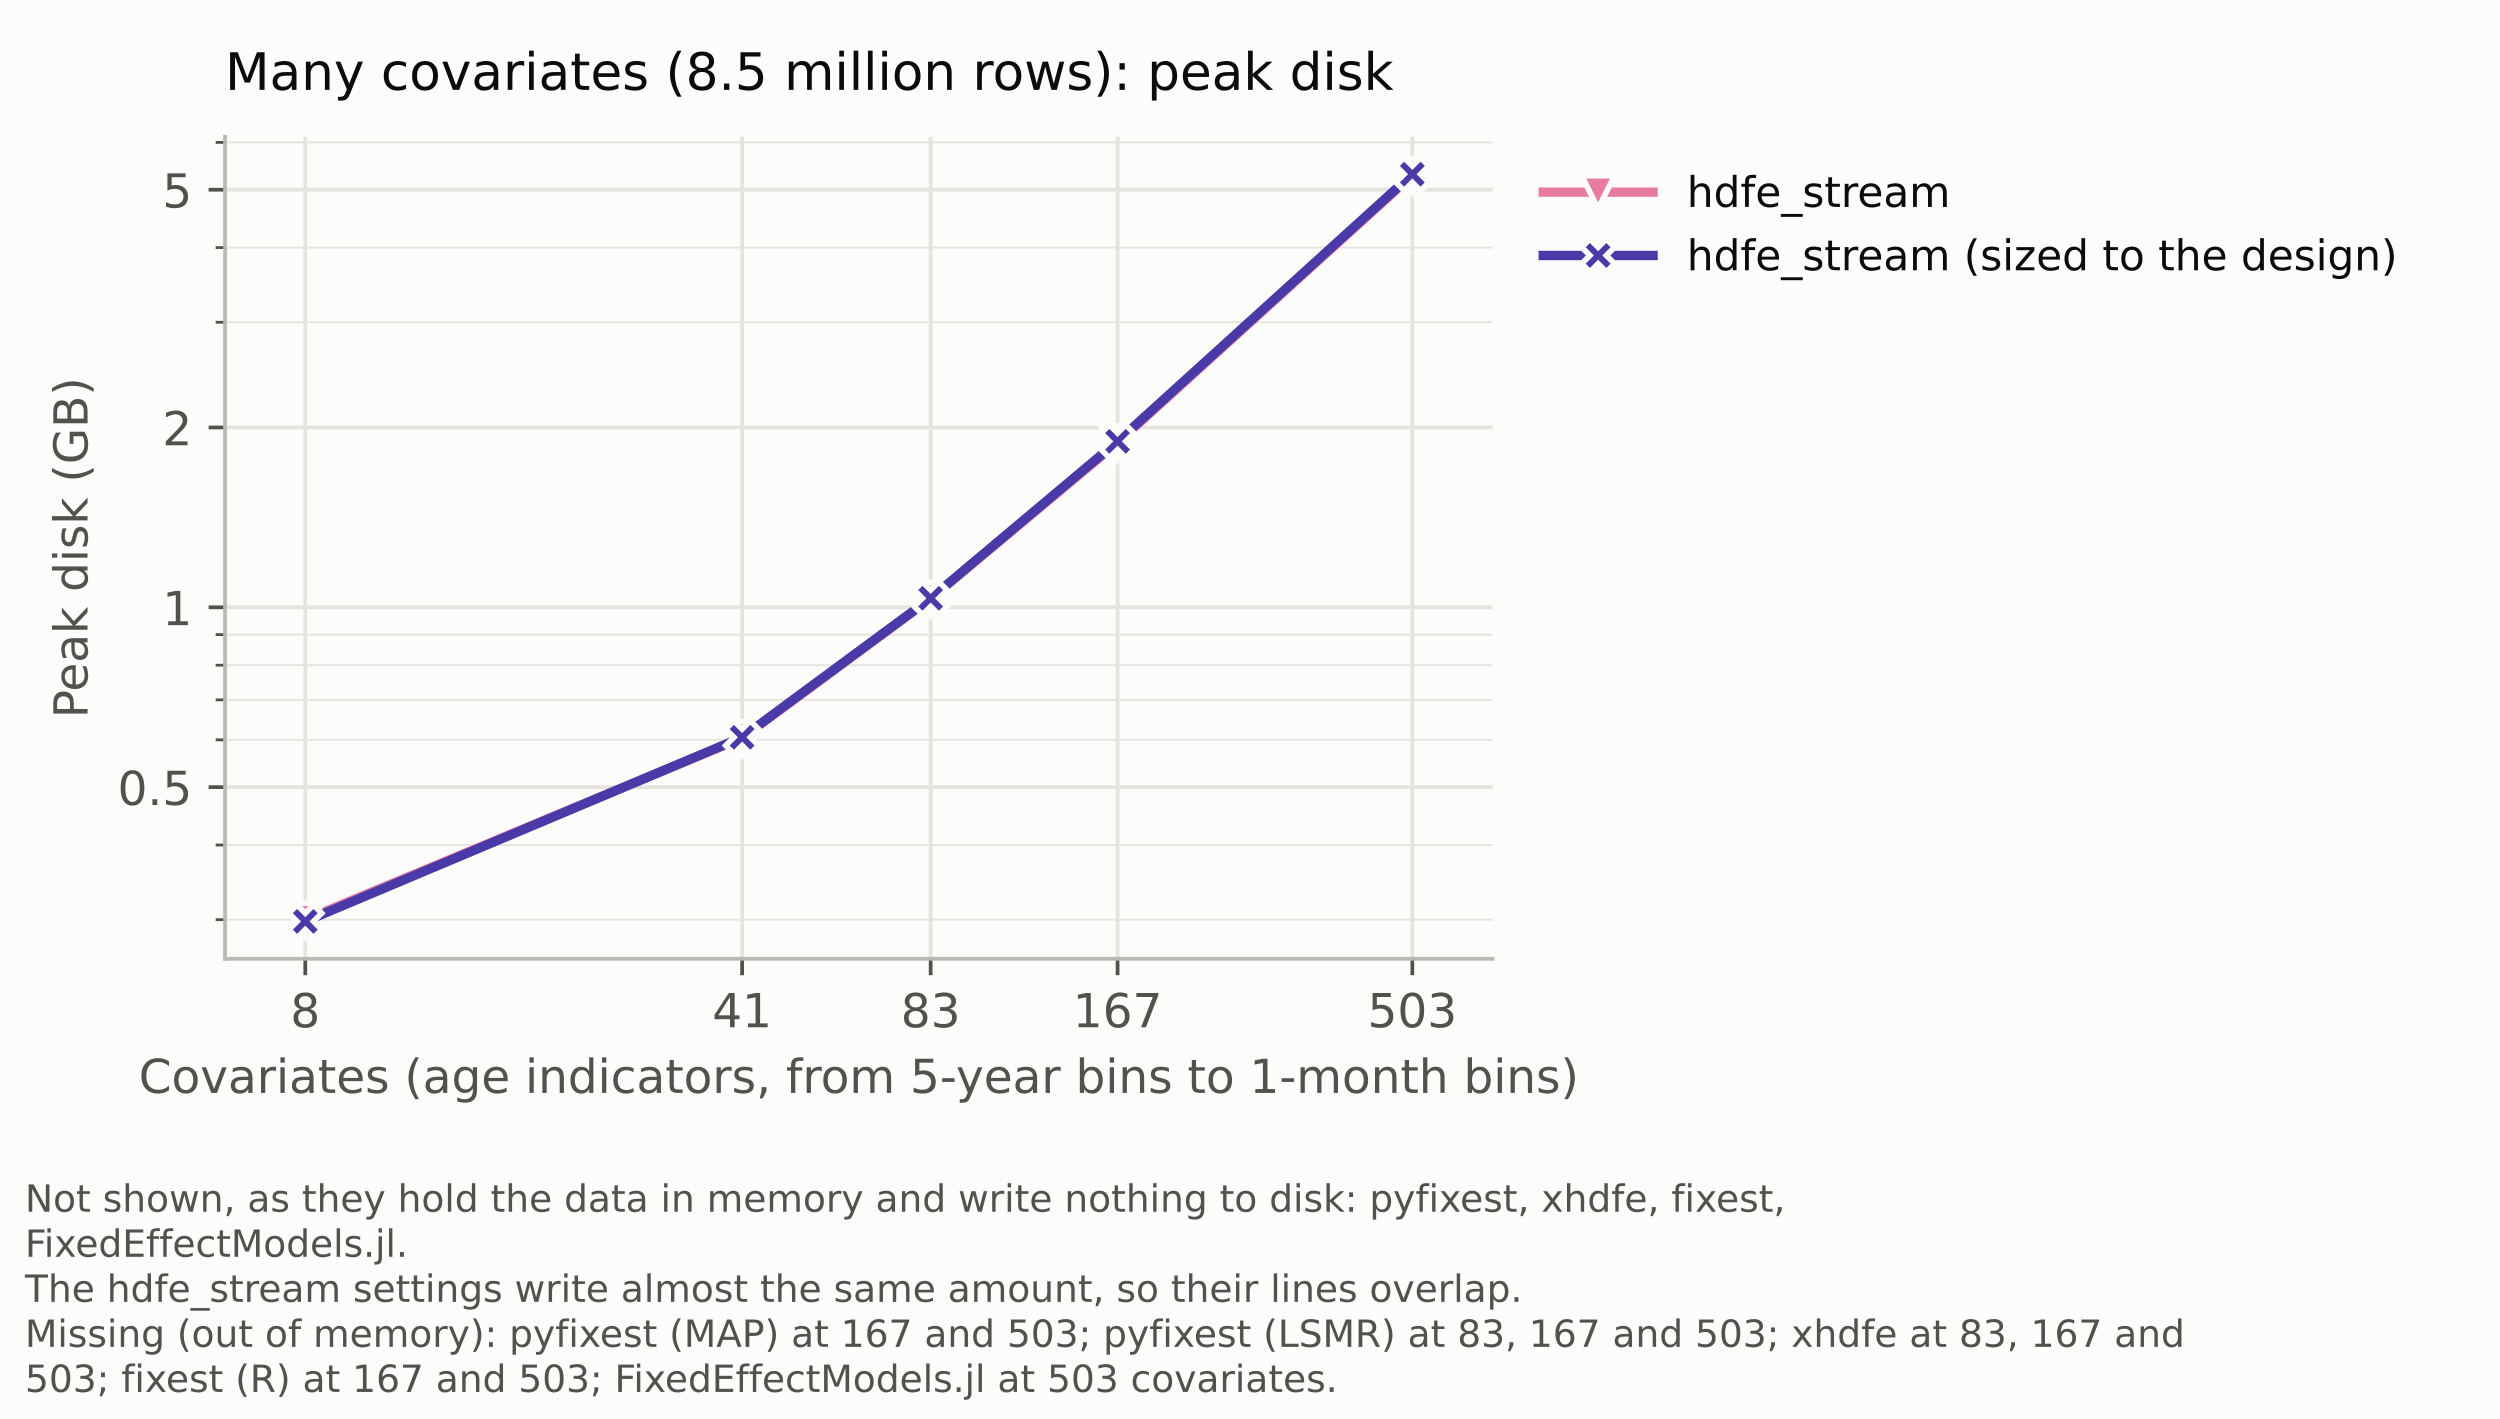
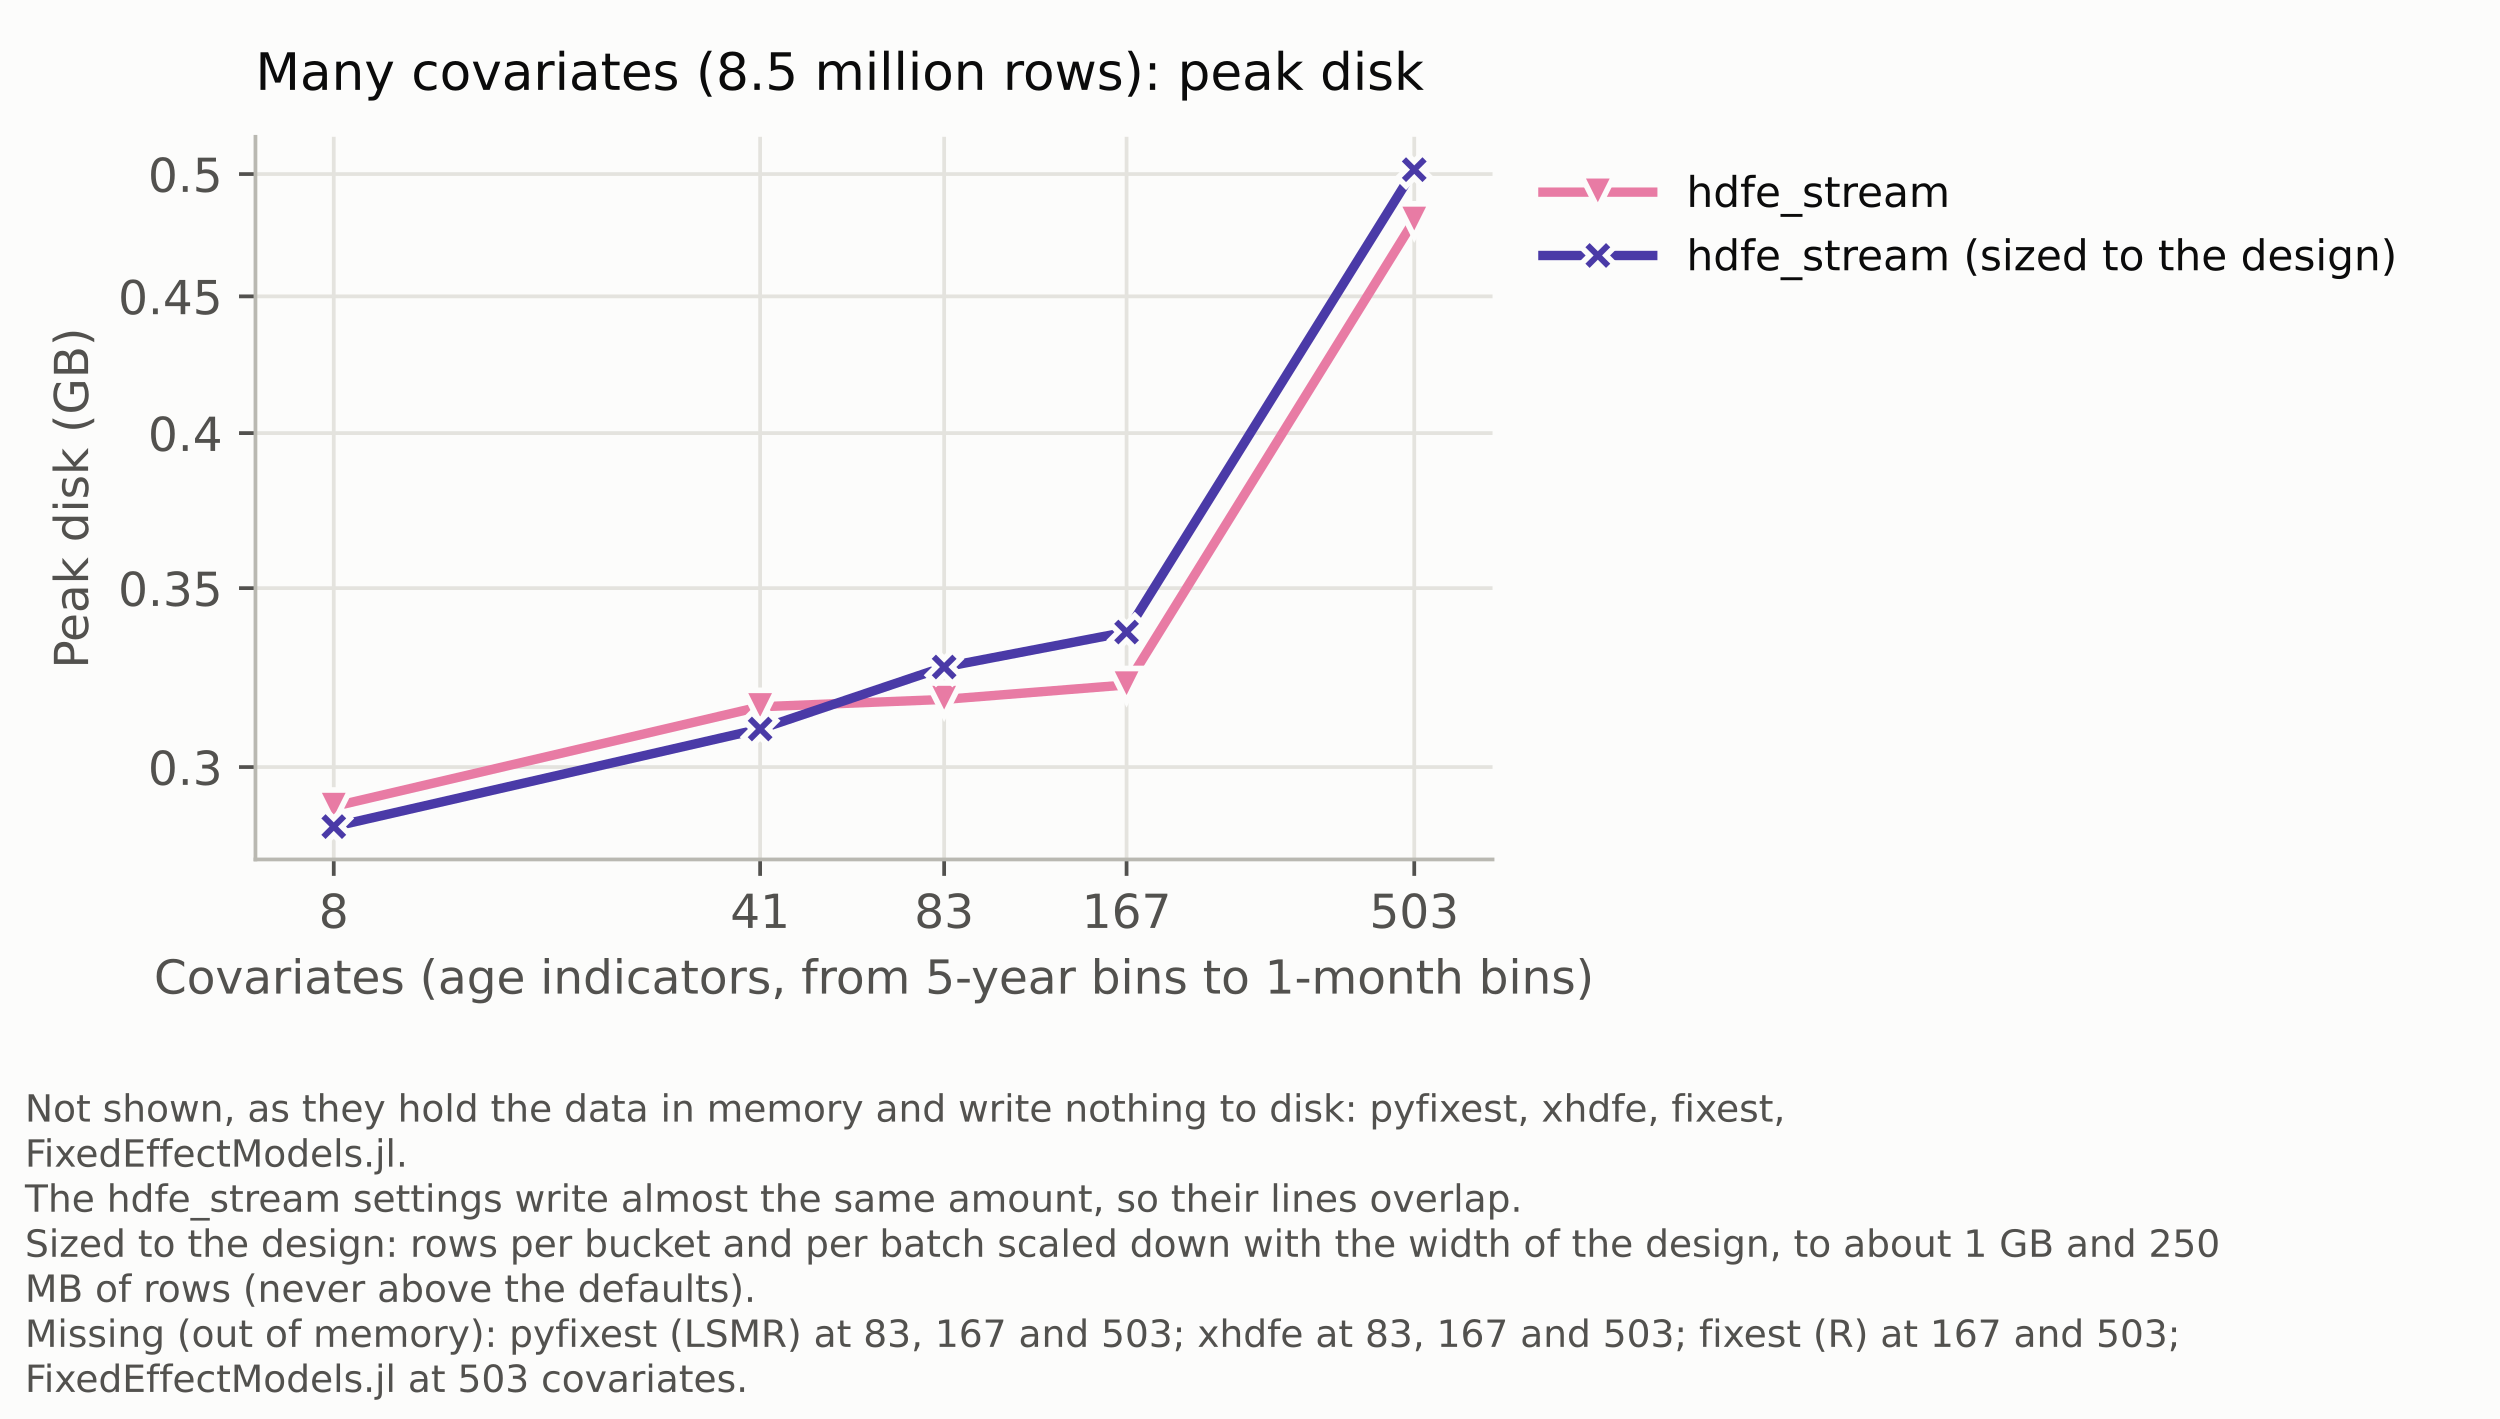
<svg xmlns="http://www.w3.org/2000/svg" xmlns:xlink="http://www.w3.org/1999/xlink" width="532.8pt" height="302.4pt" viewBox="0 0 532.8 302.4" version="1.1">
  <defs>
    <style type="text/css">*{stroke-linejoin: round; stroke-linecap: butt}</style>
  </defs>
  <g id="figure_1">
    <g id="patch_1">
      <path d="M 0 302.4  L 532.8 302.4  L 532.8 0  L 0 0  z " style="fill: #fcfcfb" />
    </g>
    <g id="axes_1">
      <g id="patch_2">
-         <path d="M 47.962 204.334  L 318.093 204.334  L 318.093 29.157  L 47.962 29.157  z " style="fill: #fcfcfb" />
+         <path d="M 54.442 183.166  L 318.093 183.166  L 318.093 29.157  L 54.442 29.157  z " style="fill: #fcfcfb" />
      </g>
      <g id="matplotlib.axis_1">
        <g id="xtick_1">
          <g id="line2d_1">
-             <path d="M 65.06 204.334  L 65.06 29.157  " clip-path="url(#p4608668dfb)" style="fill: none; stroke: #e4e3de; stroke-width: 0.8; stroke-linecap: square" />
+             <path d="M 71.13 183.166  L 71.13 29.157  " clip-path="url(#pb4ddc8c47e)" style="fill: none; stroke: #e4e3de; stroke-width: 0.8; stroke-linecap: square" />
          </g>
          <g id="line2d_2">
            <defs>
              <path id="m8ed865f432" d="M 0 0  L 0 3.5  " style="stroke: #52514e; stroke-width: 0.8" />
            </defs>
            <g>
-               <use xlink:href="#m8ed865f432" x="65.06" y="204.334" style="fill: #52514e; stroke: #52514e; stroke-width: 0.8" />
+               <use xlink:href="#m8ed865f432" x="71.13" y="183.166" style="fill: #52514e; stroke: #52514e; stroke-width: 0.8" />
            </g>
          </g>
          <g id="text_1">
-             <text style="font-size: 10px; font-family: 'DejaVu Sans', 'Bitstream Vera Sans', 'Computer Modern Sans Serif', 'Lucida Grande', 'Verdana', 'Geneva', 'Lucid', 'Arial', 'Helvetica', 'Avant Garde', sans-serif; text-anchor: middle; fill: #52514e" x="65.06" y="218.931" transform="rotate(-0 65.0603 218.9313)">8</text>
+             <text style="font-size: 10px; font-family: 'DejaVu Sans', 'Bitstream Vera Sans', 'Computer Modern Sans Serif', 'Lucida Grande', 'Verdana', 'Geneva', 'Lucid', 'Arial', 'Helvetica', 'Avant Garde', sans-serif; text-anchor: middle; fill: #52514e" x="71.13" y="197.763" transform="rotate(-0 71.13015 197.7633)">8</text>
          </g>
        </g>
        <g id="xtick_2">
          <g id="line2d_3">
-             <path d="M 158.162 204.334  L 158.162 29.157  " clip-path="url(#p4608668dfb)" style="fill: none; stroke: #e4e3de; stroke-width: 0.8; stroke-linecap: square" />
+             <path d="M 161.999 183.166  L 161.999 29.157  " clip-path="url(#pb4ddc8c47e)" style="fill: none; stroke: #e4e3de; stroke-width: 0.8; stroke-linecap: square" />
          </g>
          <g id="line2d_4">
            <g>
-               <use xlink:href="#m8ed865f432" x="158.162" y="204.334" style="fill: #52514e; stroke: #52514e; stroke-width: 0.8" />
+               <use xlink:href="#m8ed865f432" x="161.999" y="183.166" style="fill: #52514e; stroke: #52514e; stroke-width: 0.8" />
            </g>
          </g>
          <g id="text_2">
-             <text style="font-size: 10px; font-family: 'DejaVu Sans', 'Bitstream Vera Sans', 'Computer Modern Sans Serif', 'Lucida Grande', 'Verdana', 'Geneva', 'Lucid', 'Arial', 'Helvetica', 'Avant Garde', sans-serif; text-anchor: middle; fill: #52514e" x="158.162" y="218.931" transform="rotate(-0 158.1622 218.9313)">41</text>
+             <text style="font-size: 10px; font-family: 'DejaVu Sans', 'Bitstream Vera Sans', 'Computer Modern Sans Serif', 'Lucida Grande', 'Verdana', 'Geneva', 'Lucid', 'Arial', 'Helvetica', 'Avant Garde', sans-serif; text-anchor: middle; fill: #52514e" x="161.999" y="197.763" transform="rotate(-0 161.9987 197.7633)">41</text>
          </g>
        </g>
        <g id="xtick_3">
          <g id="line2d_5">
-             <path d="M 198.344 204.334  L 198.344 29.157  " clip-path="url(#p4608668dfb)" style="fill: none; stroke: #e4e3de; stroke-width: 0.8; stroke-linecap: square" />
+             <path d="M 201.216 183.166  L 201.216 29.157  " clip-path="url(#pb4ddc8c47e)" style="fill: none; stroke: #e4e3de; stroke-width: 0.8; stroke-linecap: square" />
          </g>
          <g id="line2d_6">
            <g>
-               <use xlink:href="#m8ed865f432" x="198.344" y="204.334" style="fill: #52514e; stroke: #52514e; stroke-width: 0.8" />
+               <use xlink:href="#m8ed865f432" x="201.216" y="183.166" style="fill: #52514e; stroke: #52514e; stroke-width: 0.8" />
            </g>
          </g>
          <g id="text_3">
-             <text style="font-size: 10px; font-family: 'DejaVu Sans', 'Bitstream Vera Sans', 'Computer Modern Sans Serif', 'Lucida Grande', 'Verdana', 'Geneva', 'Lucid', 'Arial', 'Helvetica', 'Avant Garde', sans-serif; text-anchor: middle; fill: #52514e" x="198.344" y="218.931" transform="rotate(-0 198.3437 218.9313)">83</text>
+             <text style="font-size: 10px; font-family: 'DejaVu Sans', 'Bitstream Vera Sans', 'Computer Modern Sans Serif', 'Lucida Grande', 'Verdana', 'Geneva', 'Lucid', 'Arial', 'Helvetica', 'Avant Garde', sans-serif; text-anchor: middle; fill: #52514e" x="201.216" y="197.763" transform="rotate(-0 201.2163 197.7633)">83</text>
          </g>
        </g>
        <g id="xtick_4">
          <g id="line2d_7">
-             <path d="M 238.177 204.334  L 238.177 29.157  " clip-path="url(#p4608668dfb)" style="fill: none; stroke: #e4e3de; stroke-width: 0.8; stroke-linecap: square" />
+             <path d="M 240.094 183.166  L 240.094 29.157  " clip-path="url(#pb4ddc8c47e)" style="fill: none; stroke: #e4e3de; stroke-width: 0.8; stroke-linecap: square" />
          </g>
          <g id="line2d_8">
            <g>
-               <use xlink:href="#m8ed865f432" x="238.177" y="204.334" style="fill: #52514e; stroke: #52514e; stroke-width: 0.8" />
+               <use xlink:href="#m8ed865f432" x="240.094" y="183.166" style="fill: #52514e; stroke: #52514e; stroke-width: 0.8" />
            </g>
          </g>
          <g id="text_4">
-             <text style="font-size: 10px; font-family: 'DejaVu Sans', 'Bitstream Vera Sans', 'Computer Modern Sans Serif', 'Lucida Grande', 'Verdana', 'Geneva', 'Lucid', 'Arial', 'Helvetica', 'Avant Garde', sans-serif; text-anchor: middle; fill: #52514e" x="238.177" y="218.931" transform="rotate(-0 238.1768 218.9313)">167</text>
+             <text style="font-size: 10px; font-family: 'DejaVu Sans', 'Bitstream Vera Sans', 'Computer Modern Sans Serif', 'Lucida Grande', 'Verdana', 'Geneva', 'Lucid', 'Arial', 'Helvetica', 'Avant Garde', sans-serif; text-anchor: middle; fill: #52514e" x="240.094" y="197.763" transform="rotate(-0 240.0938 197.7633)">167</text>
          </g>
        </g>
        <g id="xtick_5">
          <g id="line2d_9">
-             <path d="M 300.995 204.334  L 300.995 29.157  " clip-path="url(#p4608668dfb)" style="fill: none; stroke: #e4e3de; stroke-width: 0.8; stroke-linecap: square" />
+             <path d="M 301.405 183.166  L 301.405 29.157  " clip-path="url(#pb4ddc8c47e)" style="fill: none; stroke: #e4e3de; stroke-width: 0.8; stroke-linecap: square" />
          </g>
          <g id="line2d_10">
            <g>
-               <use xlink:href="#m8ed865f432" x="300.995" y="204.334" style="fill: #52514e; stroke: #52514e; stroke-width: 0.8" />
+               <use xlink:href="#m8ed865f432" x="301.405" y="183.166" style="fill: #52514e; stroke: #52514e; stroke-width: 0.8" />
            </g>
          </g>
          <g id="text_5">
-             <text style="font-size: 10px; font-family: 'DejaVu Sans', 'Bitstream Vera Sans', 'Computer Modern Sans Serif', 'Lucida Grande', 'Verdana', 'Geneva', 'Lucid', 'Arial', 'Helvetica', 'Avant Garde', sans-serif; text-anchor: middle; fill: #52514e" x="300.995" y="218.931" transform="rotate(-0 300.9953 218.9313)">503</text>
+             <text style="font-size: 10px; font-family: 'DejaVu Sans', 'Bitstream Vera Sans', 'Computer Modern Sans Serif', 'Lucida Grande', 'Verdana', 'Geneva', 'Lucid', 'Arial', 'Helvetica', 'Avant Garde', sans-serif; text-anchor: middle; fill: #52514e" x="301.405" y="197.763" transform="rotate(-0 301.4055 197.7633)">503</text>
          </g>
        </g>
        <g id="text_6">
-           <text style="font-size: 10px; font-family: 'DejaVu Sans', 'Bitstream Vera Sans', 'Computer Modern Sans Serif', 'Lucida Grande', 'Verdana', 'Geneva', 'Lucid', 'Arial', 'Helvetica', 'Avant Garde', sans-serif; text-anchor: middle; fill: #52514e" x="183.028" y="232.932" transform="rotate(-0 183.0278 232.9321)">Covariates (age indicators, from 5-year bins to 1-month bins)</text>
+           <text style="font-size: 10px; font-family: 'DejaVu Sans', 'Bitstream Vera Sans', 'Computer Modern Sans Serif', 'Lucida Grande', 'Verdana', 'Geneva', 'Lucid', 'Arial', 'Helvetica', 'Avant Garde', sans-serif; text-anchor: middle; fill: #52514e" x="186.268" y="211.764" transform="rotate(-0 186.2678 211.7641)">Covariates (age indicators, from 5-year bins to 1-month bins)</text>
        </g>
      </g>
      <g id="matplotlib.axis_2">
        <g id="ytick_1">
          <g id="line2d_11">
-             <path d="M 47.962 167.756  L 318.093 167.756  " clip-path="url(#p4608668dfb)" style="fill: none; stroke: #e4e3de; stroke-width: 0.8; stroke-linecap: square" />
+             <path d="M 54.442 163.475  L 318.093 163.475  " clip-path="url(#pb4ddc8c47e)" style="fill: none; stroke: #e4e3de; stroke-width: 0.8; stroke-linecap: square" />
          </g>
          <g id="line2d_12">
            <defs>
              <path id="mcf4f93b4a9" d="M 0 0  L -3.5 0  " style="stroke: #52514e; stroke-width: 0.8" />
            </defs>
            <g>
-               <use xlink:href="#mcf4f93b4a9" x="47.962" y="167.756" style="fill: #52514e; stroke: #52514e; stroke-width: 0.8" />
+               <use xlink:href="#mcf4f93b4a9" x="54.442" y="163.475" style="fill: #52514e; stroke: #52514e; stroke-width: 0.8" />
            </g>
          </g>
          <g id="text_7">
-             <text style="font-size: 10px; font-family: 'DejaVu Sans', 'Bitstream Vera Sans', 'Computer Modern Sans Serif', 'Lucida Grande', 'Verdana', 'Geneva', 'Lucid', 'Arial', 'Helvetica', 'Avant Garde', sans-serif; text-anchor: end; fill: #52514e" x="40.962" y="171.554" transform="rotate(-0 40.96234 171.5543)">0.5</text>
+             <text style="font-size: 10px; font-family: 'DejaVu Sans', 'Bitstream Vera Sans', 'Computer Modern Sans Serif', 'Lucida Grande', 'Verdana', 'Geneva', 'Lucid', 'Arial', 'Helvetica', 'Avant Garde', sans-serif; text-anchor: end; fill: #52514e" x="47.442" y="167.274" transform="rotate(-0 47.44234 167.2741)">0.3</text>
          </g>
        </g>
        <g id="ytick_2">
          <g id="line2d_13">
-             <path d="M 47.962 129.428  L 318.093 129.428  " clip-path="url(#p4608668dfb)" style="fill: none; stroke: #e4e3de; stroke-width: 0.8; stroke-linecap: square" />
+             <path d="M 54.442 125.338  L 318.093 125.338  " clip-path="url(#pb4ddc8c47e)" style="fill: none; stroke: #e4e3de; stroke-width: 0.8; stroke-linecap: square" />
          </g>
          <g id="line2d_14">
            <g>
-               <use xlink:href="#mcf4f93b4a9" x="47.962" y="129.428" style="fill: #52514e; stroke: #52514e; stroke-width: 0.8" />
+               <use xlink:href="#mcf4f93b4a9" x="54.442" y="125.338" style="fill: #52514e; stroke: #52514e; stroke-width: 0.8" />
            </g>
          </g>
          <g id="text_8">
-             <text style="font-size: 10px; font-family: 'DejaVu Sans', 'Bitstream Vera Sans', 'Computer Modern Sans Serif', 'Lucida Grande', 'Verdana', 'Geneva', 'Lucid', 'Arial', 'Helvetica', 'Avant Garde', sans-serif; text-anchor: end; fill: #52514e" x="40.962" y="133.227" transform="rotate(-0 40.96234 133.2273)">1</text>
+             <text style="font-size: 10px; font-family: 'DejaVu Sans', 'Bitstream Vera Sans', 'Computer Modern Sans Serif', 'Lucida Grande', 'Verdana', 'Geneva', 'Lucid', 'Arial', 'Helvetica', 'Avant Garde', sans-serif; text-anchor: end; fill: #52514e" x="47.442" y="129.137" transform="rotate(-0 47.44234 129.1369)">0.35</text>
          </g>
        </g>
        <g id="ytick_3">
          <g id="line2d_15">
-             <path d="M 47.962 91.101  L 318.093 91.101  " clip-path="url(#p4608668dfb)" style="fill: none; stroke: #e4e3de; stroke-width: 0.8; stroke-linecap: square" />
+             <path d="M 54.442 92.302  L 318.093 92.302  " clip-path="url(#pb4ddc8c47e)" style="fill: none; stroke: #e4e3de; stroke-width: 0.8; stroke-linecap: square" />
          </g>
          <g id="line2d_16">
            <g>
-               <use xlink:href="#mcf4f93b4a9" x="47.962" y="91.101" style="fill: #52514e; stroke: #52514e; stroke-width: 0.8" />
+               <use xlink:href="#mcf4f93b4a9" x="54.442" y="92.302" style="fill: #52514e; stroke: #52514e; stroke-width: 0.8" />
            </g>
          </g>
          <g id="text_9">
-             <text style="font-size: 10px; font-family: 'DejaVu Sans', 'Bitstream Vera Sans', 'Computer Modern Sans Serif', 'Lucida Grande', 'Verdana', 'Geneva', 'Lucid', 'Arial', 'Helvetica', 'Avant Garde', sans-serif; text-anchor: end; fill: #52514e" x="40.962" y="94.9" transform="rotate(-0 40.96234 94.90019)">2</text>
+             <text style="font-size: 10px; font-family: 'DejaVu Sans', 'Bitstream Vera Sans', 'Computer Modern Sans Serif', 'Lucida Grande', 'Verdana', 'Geneva', 'Lucid', 'Arial', 'Helvetica', 'Avant Garde', sans-serif; text-anchor: end; fill: #52514e" x="47.442" y="96.101" transform="rotate(-0 47.44234 96.10105)">0.4</text>
          </g>
        </g>
        <g id="ytick_4">
          <g id="line2d_17">
-             <path d="M 47.962 40.436  L 318.093 40.436  " clip-path="url(#p4608668dfb)" style="fill: none; stroke: #e4e3de; stroke-width: 0.8; stroke-linecap: square" />
+             <path d="M 54.442 63.163  L 318.093 63.163  " clip-path="url(#pb4ddc8c47e)" style="fill: none; stroke: #e4e3de; stroke-width: 0.8; stroke-linecap: square" />
          </g>
          <g id="line2d_18">
            <g>
-               <use xlink:href="#mcf4f93b4a9" x="47.962" y="40.436" style="fill: #52514e; stroke: #52514e; stroke-width: 0.8" />
+               <use xlink:href="#mcf4f93b4a9" x="54.442" y="63.163" style="fill: #52514e; stroke: #52514e; stroke-width: 0.8" />
            </g>
          </g>
          <g id="text_10">
-             <text style="font-size: 10px; font-family: 'DejaVu Sans', 'Bitstream Vera Sans', 'Computer Modern Sans Serif', 'Lucida Grande', 'Verdana', 'Geneva', 'Lucid', 'Arial', 'Helvetica', 'Avant Garde', sans-serif; text-anchor: end; fill: #52514e" x="40.962" y="44.235" transform="rotate(-0 40.96234 44.23456)">5</text>
+             <text style="font-size: 10px; font-family: 'DejaVu Sans', 'Bitstream Vera Sans', 'Computer Modern Sans Serif', 'Lucida Grande', 'Verdana', 'Geneva', 'Lucid', 'Arial', 'Helvetica', 'Avant Garde', sans-serif; text-anchor: end; fill: #52514e" x="47.442" y="66.961" transform="rotate(-0 47.44234 66.96133)">0.45</text>
          </g>
        </g>
        <g id="ytick_5">
          <g id="line2d_19">
-             <path d="M 47.962 196.001  L 318.093 196.001  " clip-path="url(#p4608668dfb)" style="fill: none; stroke: #e4e3de; stroke-width: 0.4; stroke-linecap: square" />
+             <path d="M 54.442 37.096  L 318.093 37.096  " clip-path="url(#pb4ddc8c47e)" style="fill: none; stroke: #e4e3de; stroke-width: 0.8; stroke-linecap: square" />
          </g>
          <g id="line2d_20">
-             <defs>
-               <path id="mec2caca15e" d="M 0 0  L -2 0  " style="stroke: #52514e; stroke-width: 0.6" />
-             </defs>
-             <g>
-               <use xlink:href="#mec2caca15e" x="47.962" y="196.001" style="fill: #52514e; stroke: #52514e; stroke-width: 0.6" />
-             </g>
-           </g>
-         </g>
-         <g id="ytick_6">
-           <g id="line2d_21">
-             <path d="M 47.962 180.094  L 318.093 180.094  " clip-path="url(#p4608668dfb)" style="fill: none; stroke: #e4e3de; stroke-width: 0.4; stroke-linecap: square" />
-           </g>
-           <g id="line2d_22">
-             <g>
-               <use xlink:href="#mec2caca15e" x="47.962" y="180.094" style="fill: #52514e; stroke: #52514e; stroke-width: 0.6" />
-             </g>
-           </g>
-         </g>
-         <g id="ytick_7">
-           <g id="line2d_23">
-             <path d="M 47.962 157.674  L 318.093 157.674  " clip-path="url(#p4608668dfb)" style="fill: none; stroke: #e4e3de; stroke-width: 0.4; stroke-linecap: square" />
-           </g>
-           <g id="line2d_24">
-             <g>
-               <use xlink:href="#mec2caca15e" x="47.962" y="157.674" style="fill: #52514e; stroke: #52514e; stroke-width: 0.6" />
-             </g>
-           </g>
-         </g>
-         <g id="ytick_8">
-           <g id="line2d_25">
-             <path d="M 47.962 149.151  L 318.093 149.151  " clip-path="url(#p4608668dfb)" style="fill: none; stroke: #e4e3de; stroke-width: 0.4; stroke-linecap: square" />
-           </g>
-           <g id="line2d_26">
-             <g>
-               <use xlink:href="#mec2caca15e" x="47.962" y="149.151" style="fill: #52514e; stroke: #52514e; stroke-width: 0.6" />
-             </g>
-           </g>
-         </g>
-         <g id="ytick_9">
-           <g id="line2d_27">
-             <path d="M 47.962 141.767  L 318.093 141.767  " clip-path="url(#p4608668dfb)" style="fill: none; stroke: #e4e3de; stroke-width: 0.4; stroke-linecap: square" />
-           </g>
-           <g id="line2d_28">
-             <g>
-               <use xlink:href="#mec2caca15e" x="47.962" y="141.767" style="fill: #52514e; stroke: #52514e; stroke-width: 0.6" />
-             </g>
-           </g>
-         </g>
-         <g id="ytick_10">
-           <g id="line2d_29">
-             <path d="M 47.962 135.254  L 318.093 135.254  " clip-path="url(#p4608668dfb)" style="fill: none; stroke: #e4e3de; stroke-width: 0.4; stroke-linecap: square" />
-           </g>
-           <g id="line2d_30">
-             <g>
-               <use xlink:href="#mec2caca15e" x="47.962" y="135.254" style="fill: #52514e; stroke: #52514e; stroke-width: 0.6" />
-             </g>
-           </g>
-         </g>
-         <g id="ytick_11">
-           <g id="line2d_31">
-             <path d="M 47.962 68.681  L 318.093 68.681  " clip-path="url(#p4608668dfb)" style="fill: none; stroke: #e4e3de; stroke-width: 0.4; stroke-linecap: square" />
-           </g>
-           <g id="line2d_32">
-             <g>
-               <use xlink:href="#mec2caca15e" x="47.962" y="68.681" style="fill: #52514e; stroke: #52514e; stroke-width: 0.6" />
-             </g>
-           </g>
-         </g>
-         <g id="ytick_12">
-           <g id="line2d_33">
-             <path d="M 47.962 52.774  L 318.093 52.774  " clip-path="url(#p4608668dfb)" style="fill: none; stroke: #e4e3de; stroke-width: 0.4; stroke-linecap: square" />
-           </g>
-           <g id="line2d_34">
-             <g>
-               <use xlink:href="#mec2caca15e" x="47.962" y="52.774" style="fill: #52514e; stroke: #52514e; stroke-width: 0.6" />
-             </g>
-           </g>
-         </g>
-         <g id="ytick_13">
-           <g id="line2d_35">
-             <path d="M 47.962 30.354  L 318.093 30.354  " clip-path="url(#p4608668dfb)" style="fill: none; stroke: #e4e3de; stroke-width: 0.4; stroke-linecap: square" />
-           </g>
-           <g id="line2d_36">
-             <g>
-               <use xlink:href="#mec2caca15e" x="47.962" y="30.354" style="fill: #52514e; stroke: #52514e; stroke-width: 0.6" />
-             </g>
-           </g>
-         </g>
-         <g id="text_11">
-           <text style="font-size: 10px; font-family: 'DejaVu Sans', 'Bitstream Vera Sans', 'Computer Modern Sans Serif', 'Lucida Grande', 'Verdana', 'Geneva', 'Lucid', 'Arial', 'Helvetica', 'Avant Garde', sans-serif; text-anchor: middle; fill: #52514e" x="18.657" y="116.746" transform="rotate(-90 18.65687 116.7455)">Peak disk (GB)</text>
+             <g>
+               <use xlink:href="#mcf4f93b4a9" x="54.442" y="37.096" style="fill: #52514e; stroke: #52514e; stroke-width: 0.8" />
+             </g>
+           </g>
+           <g id="text_11">
+             <text style="font-size: 10px; font-family: 'DejaVu Sans', 'Bitstream Vera Sans', 'Computer Modern Sans Serif', 'Lucida Grande', 'Verdana', 'Geneva', 'Lucid', 'Arial', 'Helvetica', 'Avant Garde', sans-serif; text-anchor: end; fill: #52514e" x="47.442" y="40.895" transform="rotate(-0 47.44234 40.89497)">0.5</text>
+           </g>
+         </g>
+         <g id="text_12">
+           <text style="font-size: 10px; font-family: 'DejaVu Sans', 'Bitstream Vera Sans', 'Computer Modern Sans Serif', 'Lucida Grande', 'Verdana', 'Geneva', 'Lucid', 'Arial', 'Helvetica', 'Avant Garde', sans-serif; text-anchor: middle; fill: #52514e" x="18.774" y="106.162" transform="rotate(-90 18.77437 106.1615)">Peak disk (GB)</text>
        </g>
      </g>
      <g id="patch_3">
-         <path d="M 47.962 204.334  L 47.962 29.157  " style="fill: none; stroke: #b9b8b1; stroke-width: 0.8; stroke-linejoin: miter; stroke-linecap: square" />
+         <path d="M 54.442 183.166  L 54.442 29.157  " style="fill: none; stroke: #b9b8b1; stroke-width: 0.8; stroke-linejoin: miter; stroke-linecap: square" />
      </g>
      <g id="patch_4">
-         <path d="M 47.962 204.334  L 318.093 204.334  " style="fill: none; stroke: #b9b8b1; stroke-width: 0.8; stroke-linejoin: miter; stroke-linecap: square" />
-       </g>
-       <g id="line2d_37">
-         <path d="M 65.06 196.001  L 158.162 157.27  L 198.344 127.585  L 238.177 94.317  L 300.995 37.355  " clip-path="url(#p4608668dfb)" style="fill: none; stroke: #e87ba4; stroke-width: 2; stroke-linecap: square" />
+         <path d="M 54.442 183.166  L 318.093 183.166  " style="fill: none; stroke: #b9b8b1; stroke-width: 0.8; stroke-linejoin: miter; stroke-linecap: square" />
+       </g>
+       <g id="line2d_21">
+         <path d="M 71.13 171.863  L 161.999 150.62  L 201.216 149.059  L 240.094 145.967  L 301.405 46.938  " clip-path="url(#pb4ddc8c47e)" style="fill: none; stroke: #e87ba4; stroke-width: 2; stroke-linecap: square" />
        <defs>
          <path id="m9a6e6bebf3" d="M -0 3.5  L 3.5 -3.5  L -3.5 -3.5  z " style="stroke: #fcfcfb; stroke-width: 1.2; stroke-linejoin: miter" />
        </defs>
-         <g clip-path="url(#p4608668dfb)">
-           <use xlink:href="#m9a6e6bebf3" x="65.06" y="196.001" style="fill: #e87ba4; stroke: #fcfcfb; stroke-width: 1.2; stroke-linejoin: miter" />
-           <use xlink:href="#m9a6e6bebf3" x="158.162" y="157.27" style="fill: #e87ba4; stroke: #fcfcfb; stroke-width: 1.2; stroke-linejoin: miter" />
-           <use xlink:href="#m9a6e6bebf3" x="198.344" y="127.585" style="fill: #e87ba4; stroke: #fcfcfb; stroke-width: 1.2; stroke-linejoin: miter" />
-           <use xlink:href="#m9a6e6bebf3" x="238.177" y="94.317" style="fill: #e87ba4; stroke: #fcfcfb; stroke-width: 1.2; stroke-linejoin: miter" />
-           <use xlink:href="#m9a6e6bebf3" x="300.995" y="37.355" style="fill: #e87ba4; stroke: #fcfcfb; stroke-width: 1.2; stroke-linejoin: miter" />
-         </g>
-       </g>
-       <g id="line2d_38">
-         <path d="M 65.06 196.371  L 158.162 157.133  L 198.344 127.5  L 238.177 94.057  L 300.995 37.12  " clip-path="url(#p4608668dfb)" style="fill: none; stroke: #4a3aa7; stroke-width: 2; stroke-linecap: square" />
+         <g clip-path="url(#pb4ddc8c47e)">
+           <use xlink:href="#m9a6e6bebf3" x="71.13" y="171.863" style="fill: #e87ba4; stroke: #fcfcfb; stroke-width: 1.2; stroke-linejoin: miter" />
+           <use xlink:href="#m9a6e6bebf3" x="161.999" y="150.62" style="fill: #e87ba4; stroke: #fcfcfb; stroke-width: 1.2; stroke-linejoin: miter" />
+           <use xlink:href="#m9a6e6bebf3" x="201.216" y="149.059" style="fill: #e87ba4; stroke: #fcfcfb; stroke-width: 1.2; stroke-linejoin: miter" />
+           <use xlink:href="#m9a6e6bebf3" x="240.094" y="145.967" style="fill: #e87ba4; stroke: #fcfcfb; stroke-width: 1.2; stroke-linejoin: miter" />
+           <use xlink:href="#m9a6e6bebf3" x="301.405" y="46.938" style="fill: #e87ba4; stroke: #fcfcfb; stroke-width: 1.2; stroke-linejoin: miter" />
+         </g>
+       </g>
+       <g id="line2d_22">
+         <path d="M 71.13 176.165  L 161.999 155.363  L 201.216 142.155  L 240.094 134.702  L 301.405 36.158  " clip-path="url(#pb4ddc8c47e)" style="fill: none; stroke: #4a3aa7; stroke-width: 2; stroke-linecap: square" />
        <defs>
          <path id="m1806be16ce" d="M -1.75 3.5  L 0 1.75  L 1.75 3.5  L 3.5 1.75  L 1.75 0  L 3.5 -1.75  L 1.75 -3.5  L 0 -1.75  L -1.75 -3.5  L -3.5 -1.75  L -1.75 0  L -3.5 1.75  z " style="stroke: #fcfcfb; stroke-width: 1.2; stroke-linejoin: miter" />
        </defs>
-         <g clip-path="url(#p4608668dfb)">
-           <use xlink:href="#m1806be16ce" x="65.06" y="196.371" style="fill: #4a3aa7; stroke: #fcfcfb; stroke-width: 1.2; stroke-linejoin: miter" />
-           <use xlink:href="#m1806be16ce" x="158.162" y="157.133" style="fill: #4a3aa7; stroke: #fcfcfb; stroke-width: 1.2; stroke-linejoin: miter" />
-           <use xlink:href="#m1806be16ce" x="198.344" y="127.5" style="fill: #4a3aa7; stroke: #fcfcfb; stroke-width: 1.2; stroke-linejoin: miter" />
-           <use xlink:href="#m1806be16ce" x="238.177" y="94.057" style="fill: #4a3aa7; stroke: #fcfcfb; stroke-width: 1.2; stroke-linejoin: miter" />
-           <use xlink:href="#m1806be16ce" x="300.995" y="37.12" style="fill: #4a3aa7; stroke: #fcfcfb; stroke-width: 1.2; stroke-linejoin: miter" />
-         </g>
-       </g>
-       <g id="text_12">
-         <text style="font-size: 11px; font-family: 'DejaVu Sans', 'Bitstream Vera Sans', 'Computer Modern Sans Serif', 'Lucida Grande', 'Verdana', 'Geneva', 'Lucid', 'Arial', 'Helvetica', 'Avant Garde', sans-serif; text-anchor: start; fill: #0b0b0b" x="47.962" y="19.157" transform="rotate(-0 47.96234 19.15742)">Many covariates (8.5 million rows): peak disk</text>
+         <g clip-path="url(#pb4ddc8c47e)">
+           <use xlink:href="#m1806be16ce" x="71.13" y="176.165" style="fill: #4a3aa7; stroke: #fcfcfb; stroke-width: 1.2; stroke-linejoin: miter" />
+           <use xlink:href="#m1806be16ce" x="161.999" y="155.363" style="fill: #4a3aa7; stroke: #fcfcfb; stroke-width: 1.2; stroke-linejoin: miter" />
+           <use xlink:href="#m1806be16ce" x="201.216" y="142.155" style="fill: #4a3aa7; stroke: #fcfcfb; stroke-width: 1.2; stroke-linejoin: miter" />
+           <use xlink:href="#m1806be16ce" x="240.094" y="134.702" style="fill: #4a3aa7; stroke: #fcfcfb; stroke-width: 1.2; stroke-linejoin: miter" />
+           <use xlink:href="#m1806be16ce" x="301.405" y="36.158" style="fill: #4a3aa7; stroke: #fcfcfb; stroke-width: 1.2; stroke-linejoin: miter" />
+         </g>
+       </g>
+       <g id="text_13">
+         <text style="font-size: 11px; font-family: 'DejaVu Sans', 'Bitstream Vera Sans', 'Computer Modern Sans Serif', 'Lucida Grande', 'Verdana', 'Geneva', 'Lucid', 'Arial', 'Helvetica', 'Avant Garde', sans-serif; text-anchor: start; fill: #0b0b0b" x="54.442" y="19.157" transform="rotate(-0 54.44234 19.15742)">Many covariates (8.5 million rows): peak disk</text>
      </g>
      <g id="legend_1">
-         <g id="line2d_39">
-           <path d="M 328.895 40.946  L 340.595 40.946  L 352.295 40.946  " style="fill: none; stroke: #e87ba4; stroke-width: 2; stroke-linecap: square" />
+         <g id="line2d_23">
+           <path d="M 328.83 40.946  L 340.53 40.946  L 352.23 40.946  " style="fill: none; stroke: #e87ba4; stroke-width: 2; stroke-linecap: square" />
          <g>
-             <use xlink:href="#m9a6e6bebf3" x="340.595" y="40.946" style="fill: #e87ba4; stroke: #fcfcfb; stroke-width: 1.2; stroke-linejoin: miter" />
-           </g>
-         </g>
-         <g id="text_13">
-           <text style="font-size: 9px; font-family: 'DejaVu Sans', 'Bitstream Vera Sans', 'Computer Modern Sans Serif', 'Lucida Grande', 'Verdana', 'Geneva', 'Lucid', 'Arial', 'Helvetica', 'Avant Garde', sans-serif; text-anchor: start; fill: #0b0b0b" x="359.495" y="44.096" transform="rotate(-0 359.4946 44.09602)">hdfe_stream</text>
-         </g>
-         <g id="line2d_40">
-           <path d="M 328.895 54.447  L 340.595 54.447  L 352.295 54.447  " style="fill: none; stroke: #4a3aa7; stroke-width: 2; stroke-linecap: square" />
+             <use xlink:href="#m9a6e6bebf3" x="340.53" y="40.946" style="fill: #e87ba4; stroke: #fcfcfb; stroke-width: 1.2; stroke-linejoin: miter" />
+           </g>
+         </g>
+         <g id="text_14">
+           <text style="font-size: 9px; font-family: 'DejaVu Sans', 'Bitstream Vera Sans', 'Computer Modern Sans Serif', 'Lucida Grande', 'Verdana', 'Geneva', 'Lucid', 'Arial', 'Helvetica', 'Avant Garde', sans-serif; text-anchor: start; fill: #0b0b0b" x="359.43" y="44.096" transform="rotate(-0 359.4298 44.09602)">hdfe_stream</text>
+         </g>
+         <g id="line2d_24">
+           <path d="M 328.83 54.447  L 340.53 54.447  L 352.23 54.447  " style="fill: none; stroke: #4a3aa7; stroke-width: 2; stroke-linecap: square" />
          <g>
-             <use xlink:href="#m1806be16ce" x="340.595" y="54.447" style="fill: #4a3aa7; stroke: #fcfcfb; stroke-width: 1.2; stroke-linejoin: miter" />
-           </g>
-         </g>
-         <g id="text_14">
-           <text style="font-size: 9px; font-family: 'DejaVu Sans', 'Bitstream Vera Sans', 'Computer Modern Sans Serif', 'Lucida Grande', 'Verdana', 'Geneva', 'Lucid', 'Arial', 'Helvetica', 'Avant Garde', sans-serif; text-anchor: start; fill: #0b0b0b" x="359.495" y="57.597" transform="rotate(-0 359.4946 57.59672)">hdfe_stream (sized to the design)</text>
+             <use xlink:href="#m1806be16ce" x="340.53" y="54.447" style="fill: #4a3aa7; stroke: #fcfcfb; stroke-width: 1.2; stroke-linejoin: miter" />
+           </g>
+         </g>
+         <g id="text_15">
+           <text style="font-size: 9px; font-family: 'DejaVu Sans', 'Bitstream Vera Sans', 'Computer Modern Sans Serif', 'Lucida Grande', 'Verdana', 'Geneva', 'Lucid', 'Arial', 'Helvetica', 'Avant Garde', sans-serif; text-anchor: start; fill: #0b0b0b" x="359.43" y="57.597" transform="rotate(-0 359.4298 57.59672)">hdfe_stream (sized to the design)</text>
        </g>
      </g>
    </g>
-     <g id="text_15">
-       <text style="font-size: 8px; font-family: 'DejaVu Sans', 'Bitstream Vera Sans', 'Computer Modern Sans Serif', 'Lucida Grande', 'Verdana', 'Geneva', 'Lucid', 'Arial', 'Helvetica', 'Avant Garde', sans-serif; fill: #52514e" transform="translate(5.328 258.2446)">Not shown, as they hold the data in memory and write nothing to disk: pyfixest, xhdfe, fixest,</text>
-       <text style="font-size: 8px; font-family: 'DejaVu Sans', 'Bitstream Vera Sans', 'Computer Modern Sans Serif', 'Lucida Grande', 'Verdana', 'Geneva', 'Lucid', 'Arial', 'Helvetica', 'Avant Garde', sans-serif; fill: #52514e" transform="translate(5.328 267.8468)">FixedEffectModels.jl.</text>
-       <text style="font-size: 8px; font-family: 'DejaVu Sans', 'Bitstream Vera Sans', 'Computer Modern Sans Serif', 'Lucida Grande', 'Verdana', 'Geneva', 'Lucid', 'Arial', 'Helvetica', 'Avant Garde', sans-serif; fill: #52514e" transform="translate(5.328 277.449)">The hdfe_stream settings write almost the same amount, so their lines overlap.</text>
-       <text style="font-size: 8px; font-family: 'DejaVu Sans', 'Bitstream Vera Sans', 'Computer Modern Sans Serif', 'Lucida Grande', 'Verdana', 'Geneva', 'Lucid', 'Arial', 'Helvetica', 'Avant Garde', sans-serif; fill: #52514e" transform="translate(5.328 287.0512)">Missing (out of memory): pyfixest (MAP) at 167 and 503; pyfixest (LSMR) at 83, 167 and 503; xhdfe at 83, 167 and</text>
-       <text style="font-size: 8px; font-family: 'DejaVu Sans', 'Bitstream Vera Sans', 'Computer Modern Sans Serif', 'Lucida Grande', 'Verdana', 'Geneva', 'Lucid', 'Arial', 'Helvetica', 'Avant Garde', sans-serif; fill: #52514e" transform="translate(5.328 296.6533)">503; fixest (R) at 167 and 503; FixedEffectModels.jl at 503 covariates.</text>
+     <g id="text_16">
+       <text style="font-size: 8px; font-family: 'DejaVu Sans', 'Bitstream Vera Sans', 'Computer Modern Sans Serif', 'Lucida Grande', 'Verdana', 'Geneva', 'Lucid', 'Arial', 'Helvetica', 'Avant Garde', sans-serif; fill: #52514e" transform="translate(5.328 239.0402)">Not shown, as they hold the data in memory and write nothing to disk: pyfixest, xhdfe, fixest,</text>
+       <text style="font-size: 8px; font-family: 'DejaVu Sans', 'Bitstream Vera Sans', 'Computer Modern Sans Serif', 'Lucida Grande', 'Verdana', 'Geneva', 'Lucid', 'Arial', 'Helvetica', 'Avant Garde', sans-serif; fill: #52514e" transform="translate(5.328 248.6424)">FixedEffectModels.jl.</text>
+       <text style="font-size: 8px; font-family: 'DejaVu Sans', 'Bitstream Vera Sans', 'Computer Modern Sans Serif', 'Lucida Grande', 'Verdana', 'Geneva', 'Lucid', 'Arial', 'Helvetica', 'Avant Garde', sans-serif; fill: #52514e" transform="translate(5.328 258.2446)">The hdfe_stream settings write almost the same amount, so their lines overlap.</text>
+       <text style="font-size: 8px; font-family: 'DejaVu Sans', 'Bitstream Vera Sans', 'Computer Modern Sans Serif', 'Lucida Grande', 'Verdana', 'Geneva', 'Lucid', 'Arial', 'Helvetica', 'Avant Garde', sans-serif; fill: #52514e" transform="translate(5.328 267.8468)">Sized to the design: rows per bucket and per batch scaled down with the width of the design, to about 1 GB and 250</text>
+       <text style="font-size: 8px; font-family: 'DejaVu Sans', 'Bitstream Vera Sans', 'Computer Modern Sans Serif', 'Lucida Grande', 'Verdana', 'Geneva', 'Lucid', 'Arial', 'Helvetica', 'Avant Garde', sans-serif; fill: #52514e" transform="translate(5.328 277.449)">MB of rows (never above the defaults).</text>
+       <text style="font-size: 8px; font-family: 'DejaVu Sans', 'Bitstream Vera Sans', 'Computer Modern Sans Serif', 'Lucida Grande', 'Verdana', 'Geneva', 'Lucid', 'Arial', 'Helvetica', 'Avant Garde', sans-serif; fill: #52514e" transform="translate(5.328 287.0512)">Missing (out of memory): pyfixest (LSMR) at 83, 167 and 503; xhdfe at 83, 167 and 503; fixest (R) at 167 and 503;</text>
+       <text style="font-size: 8px; font-family: 'DejaVu Sans', 'Bitstream Vera Sans', 'Computer Modern Sans Serif', 'Lucida Grande', 'Verdana', 'Geneva', 'Lucid', 'Arial', 'Helvetica', 'Avant Garde', sans-serif; fill: #52514e" transform="translate(5.328 296.6533)">FixedEffectModels.jl at 503 covariates.</text>
    </g>
  </g>
  <defs>
-     <clipPath id="p4608668dfb">
-       <rect x="47.962" y="29.157" width="270.131" height="175.176" />
+     <clipPath id="pb4ddc8c47e">
+       <rect x="54.442" y="29.157" width="263.651" height="154.008" />
    </clipPath>
  </defs>
</svg>
